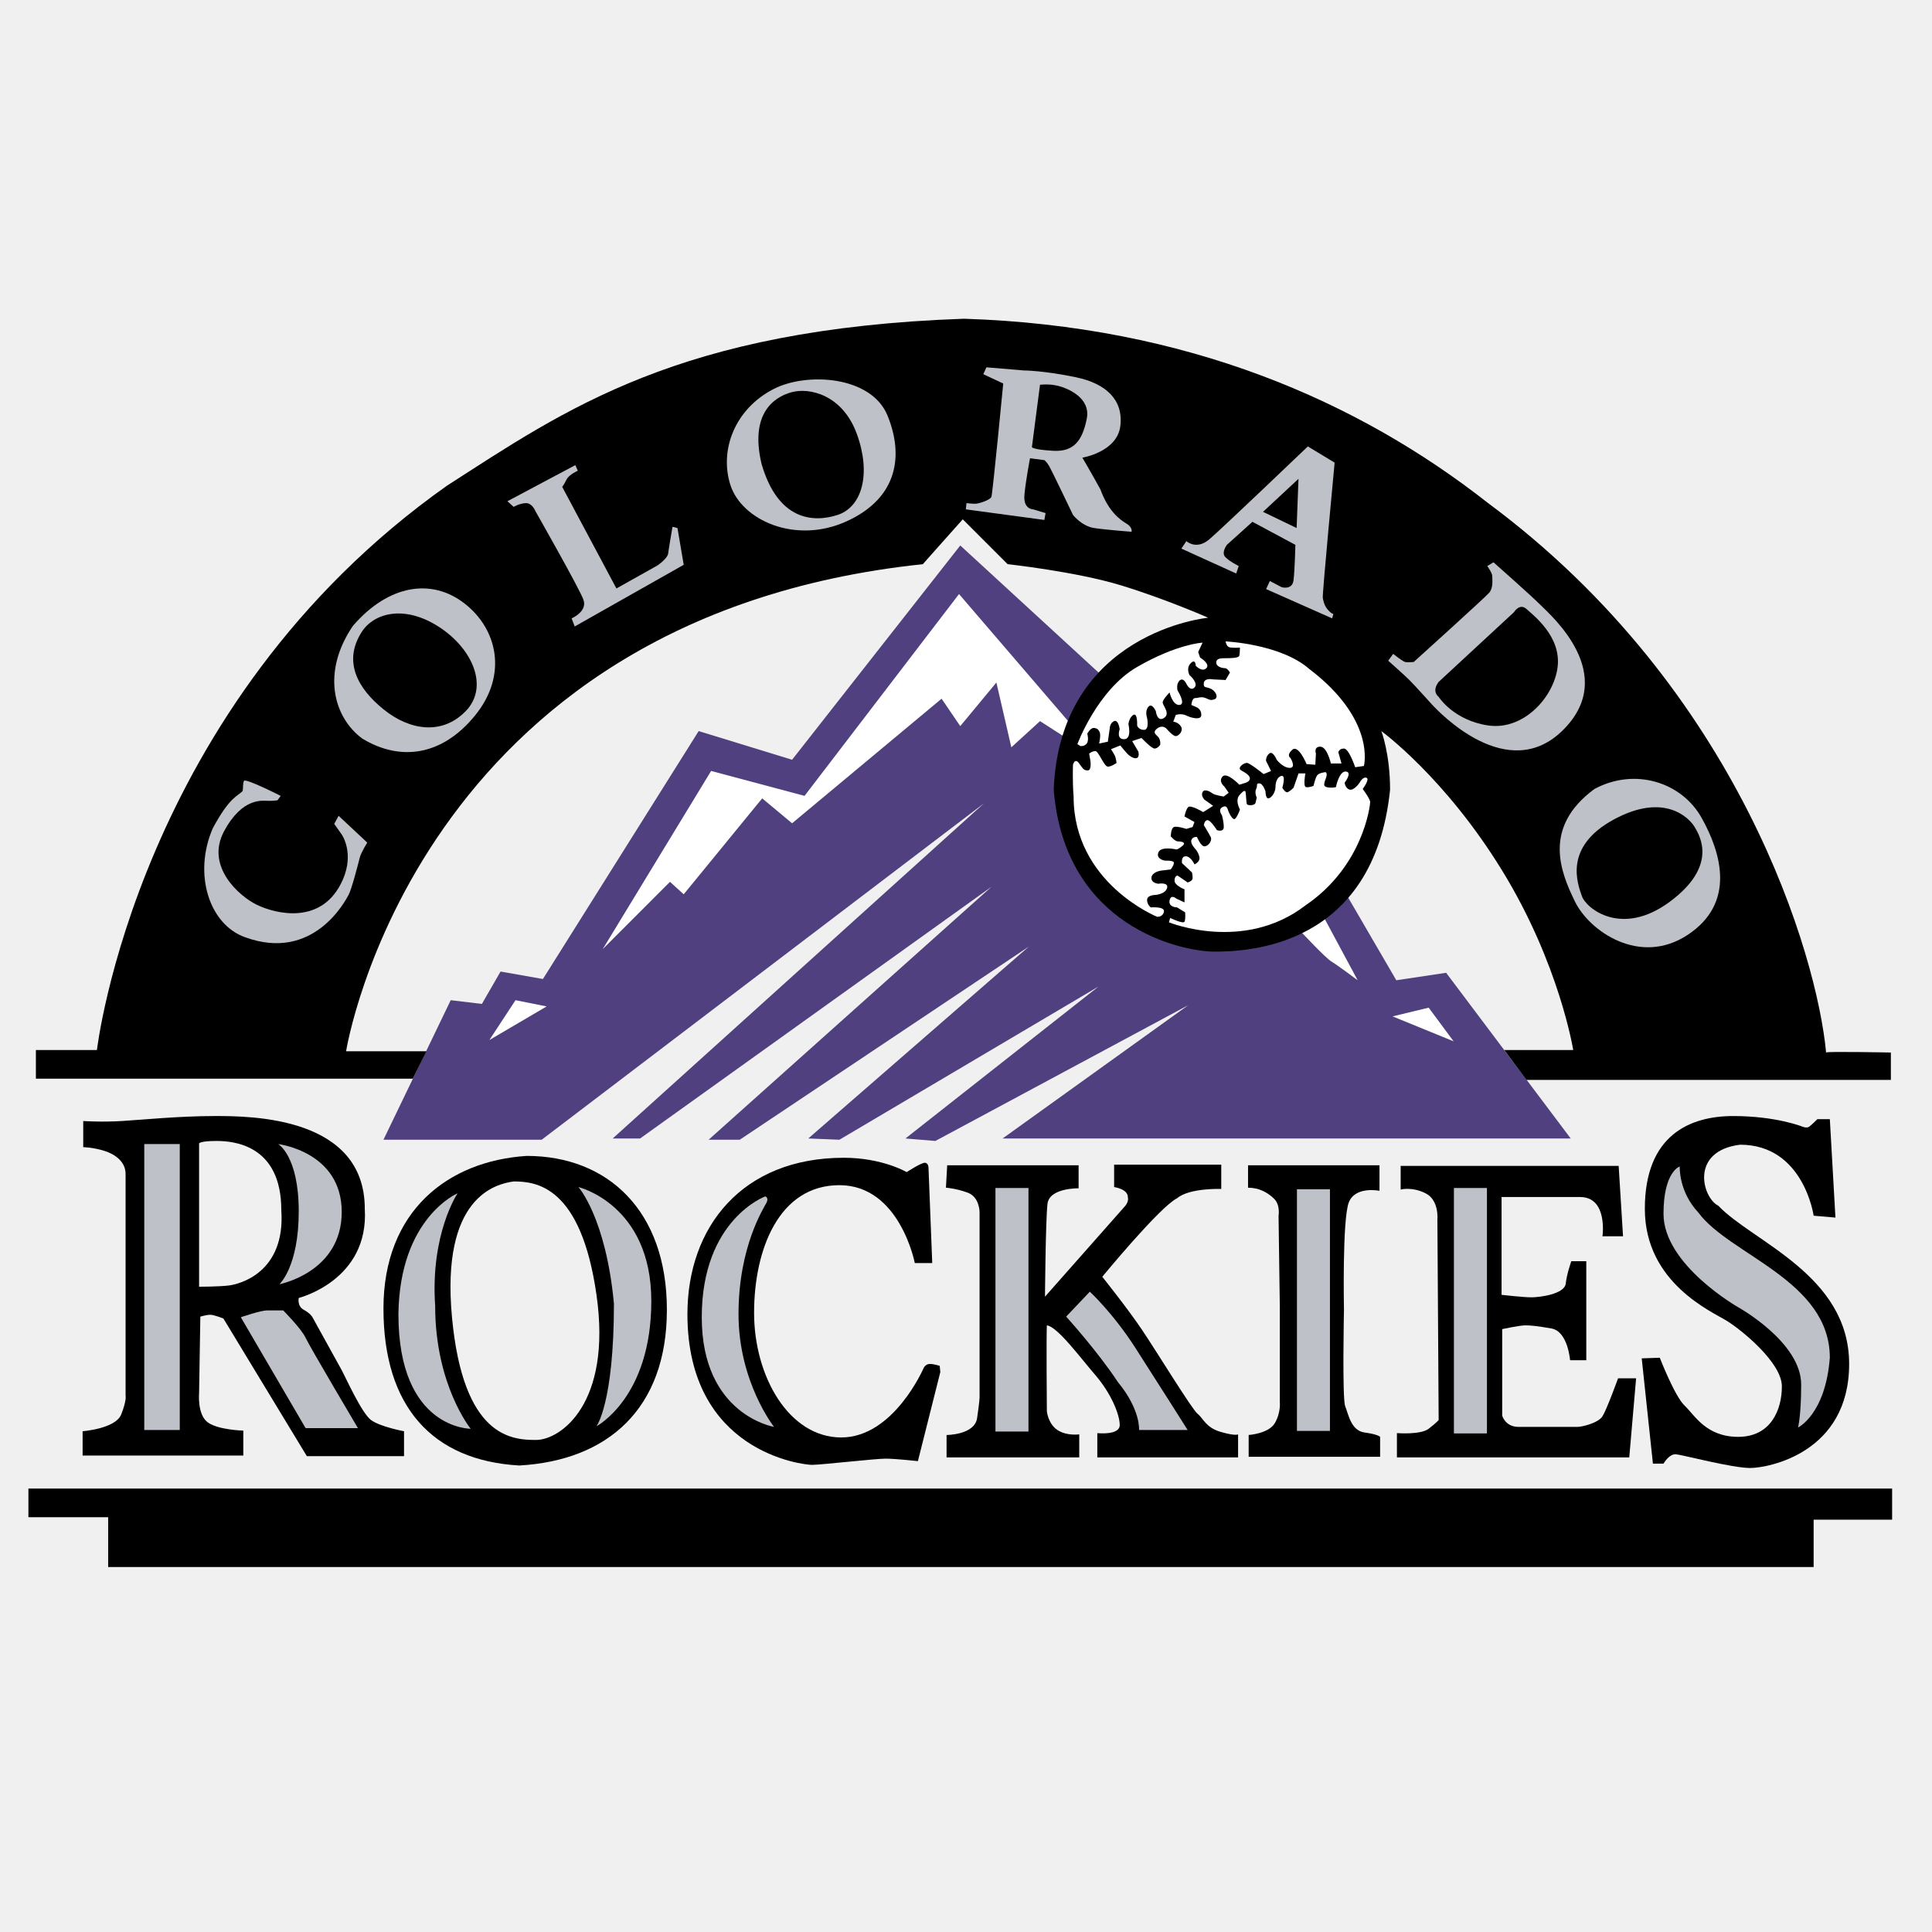
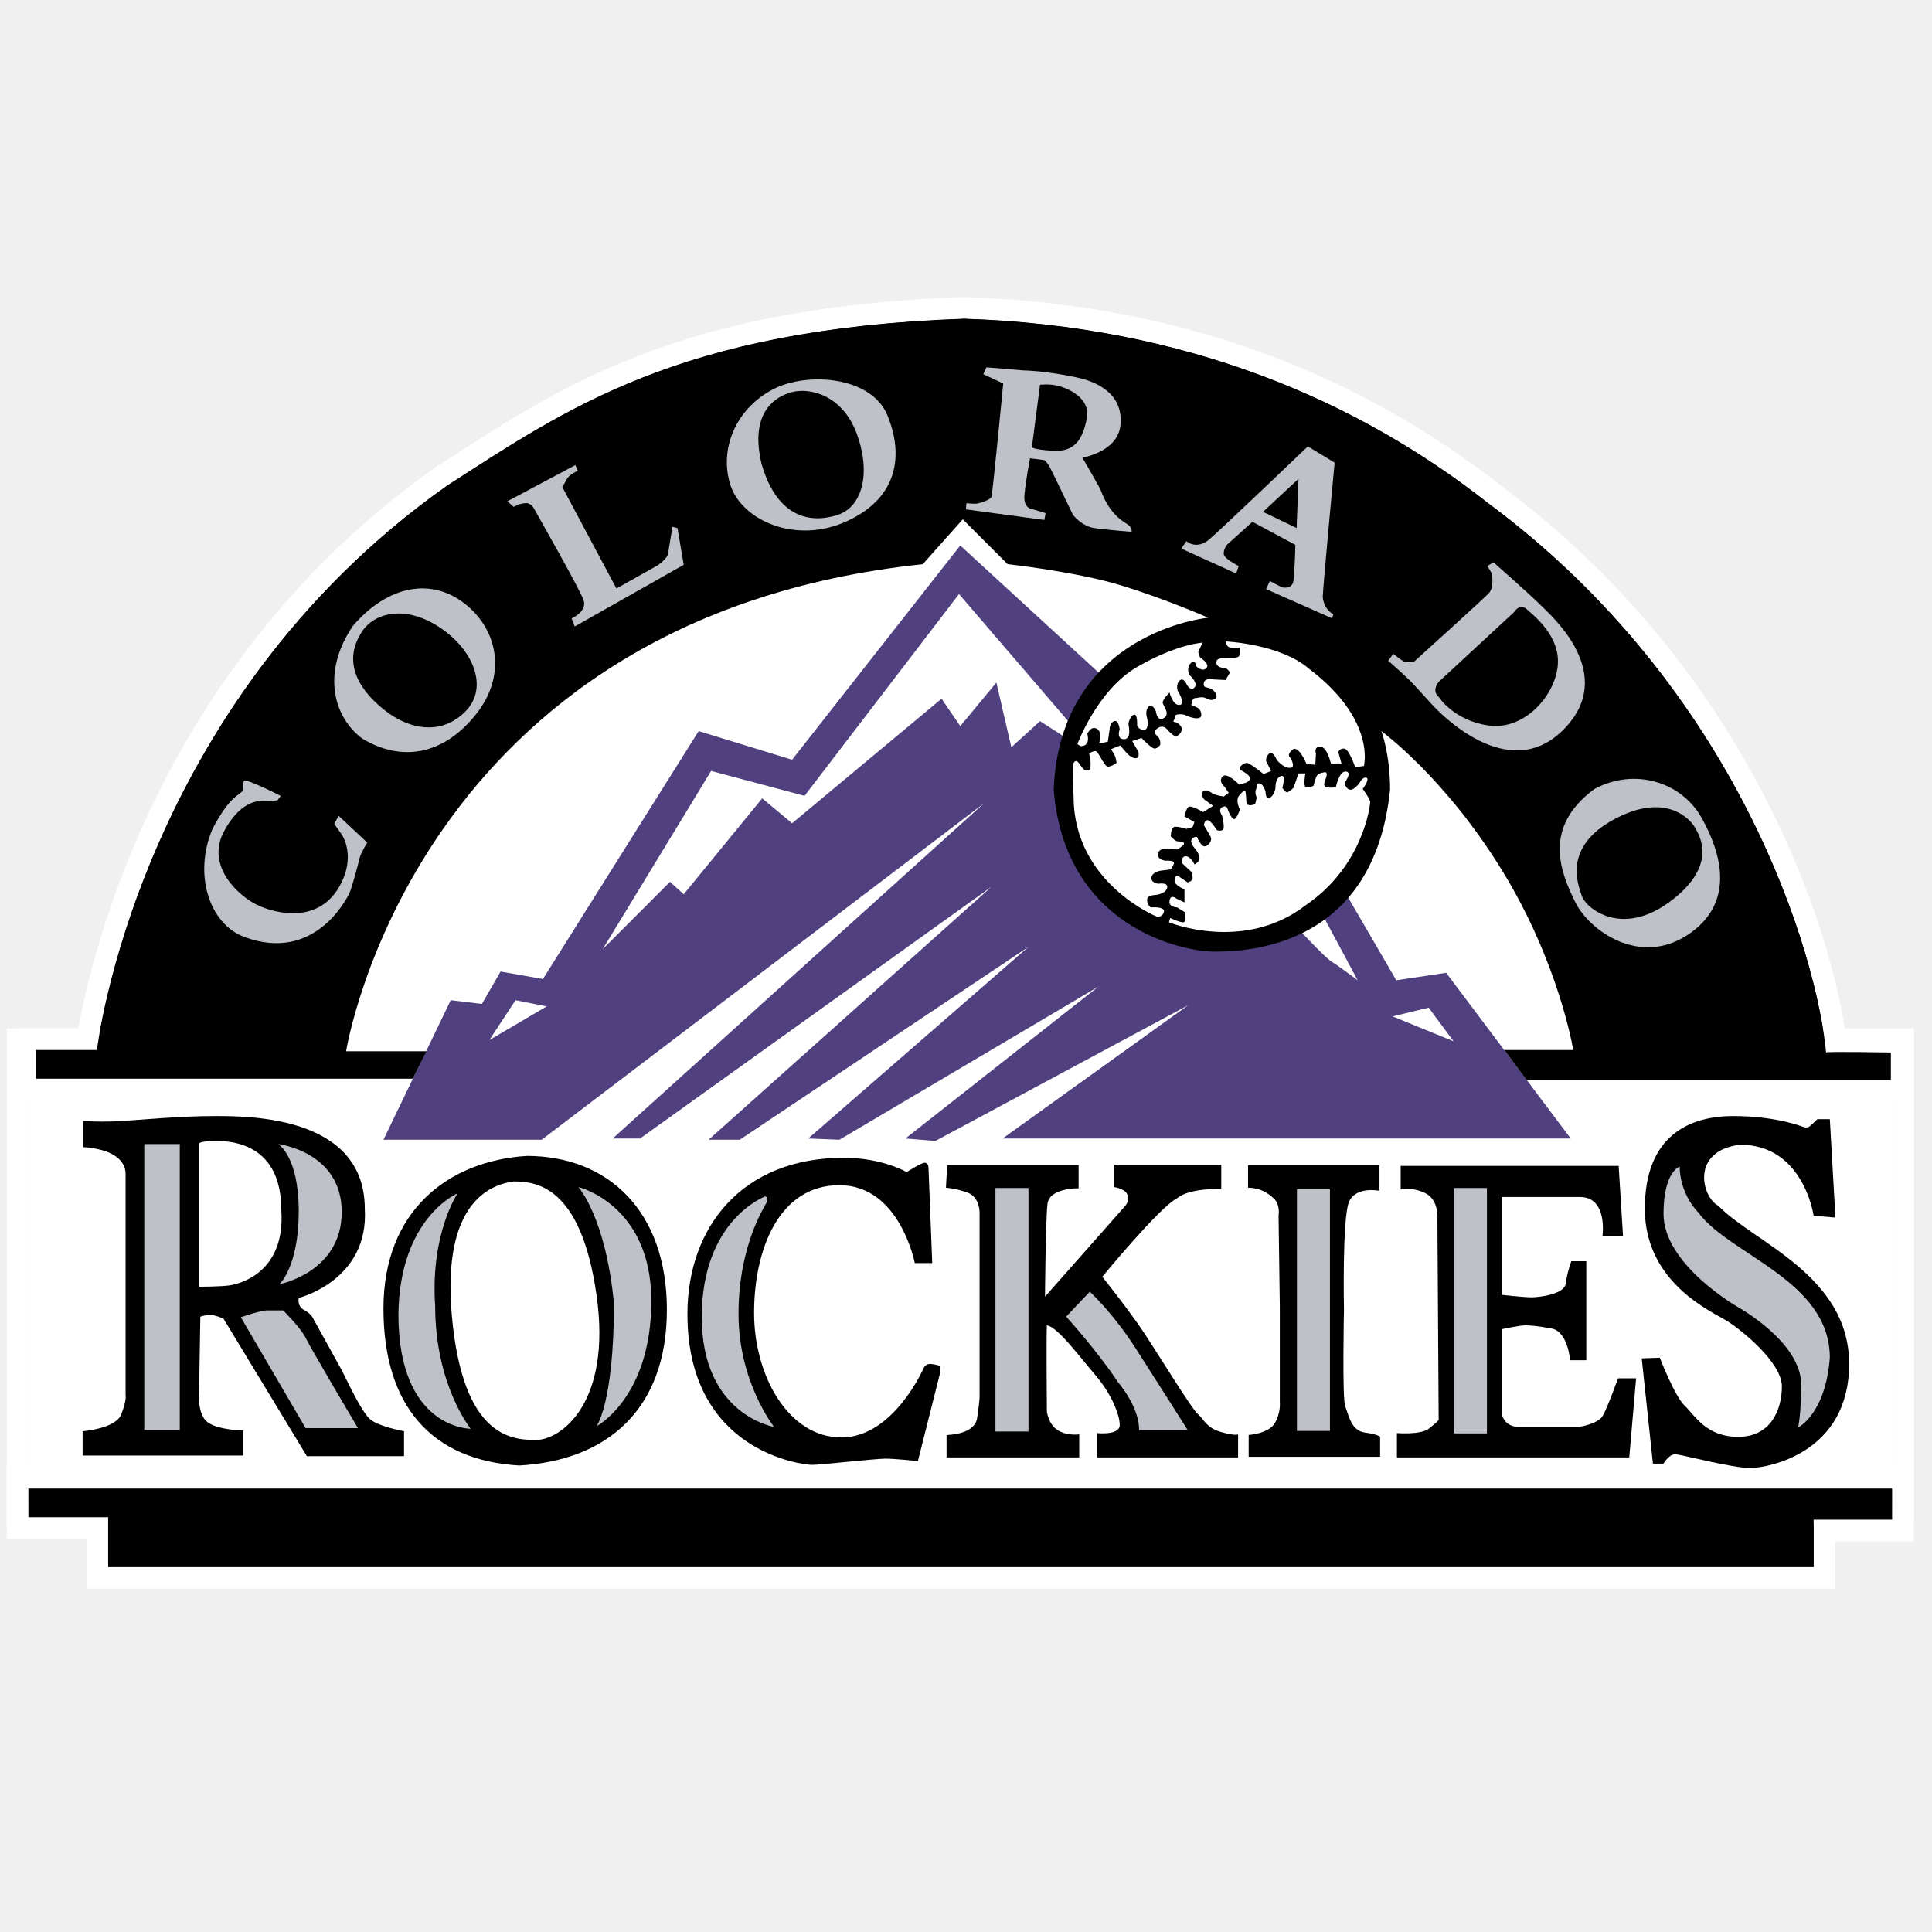
<svg xmlns="http://www.w3.org/2000/svg" width="100%" height="100%" viewBox="0 0 2500 2500" version="1.1" xml:space="preserve" style="fill-rule:evenodd;clip-rule:evenodd;stroke-linejoin:round;stroke-miterlimit:2;">
  <g>
+     <g>
+       <path d="M1975.33,1397.41L2446.78,1397.41L2446.78,1361.95C2446.78,1361.95 2362.96,1360.33 2362.96,1361.95C2351.53,1238.17 2251.89,892.735 1925.34,650.823C1758.25,519.595 1536.19,421.608 1247.42,412.439C878.261,425.33 731.56,530.113 578.413,628.45C177.011,912.19 125.431,1358.74 125.431,1358.74L46.445,1358.74L46.445,1395.79L534.212,1395.79L551.773,1360.33L447.846,1360.33C447.846,1360.33 536.507,799.34 1194.22,730.029C1192.6,731.637 1245.81,671.989 1245.81,671.989L1303.85,730.029C1303.85,730.029 1392.51,739.692 1450.55,757.434C1508.59,775.164 1563.4,799.34 1563.4,799.34L1787.45,946.041C1787.45,946.041 1869.68,1005.69 1943.83,1126.59C2018.01,1247.51 2035.73,1358.74 2035.73,1358.74L1946.54,1358.74L1975.33,1397.41Z" />
+       <path d="M1200.9,722.428L1213.94,749.901C1206.61,757.178 1199.12,758.895 1192.8,758.358C655.8,817 513.273,1215.16 482.75,1332.33L596.885,1332.33L551.591,1423.79L18.445,1423.79L18.445,1330.74C18.445,1330.74 101.466,1330.74 101.466,1330.74C119.105,1231.55 207.318,856.478 562.76,605.226L563.284,604.889C719.661,504.478 869.499,397.619 1246.44,384.456L1247.38,384.423L1248.31,384.453C1543.91,393.839 1771.21,494.265 1942.32,628.556C2256.84,861.718 2365.66,1188.76 2387.6,1333.29C2412.96,1333.33 2447.32,1333.95 2447.32,1333.95L2474.78,1334.49L2474.78,1425.41L1961.27,1425.41L1924.08,1375.46L1946.54,1330.74C1946.54,1330.74 2000.85,1330.74 2000.85,1330.74C1990.43,1290.57 1967.03,1217.96 1919.96,1141.23L1919.96,1141.23C1852.31,1030.92 1777.86,973.833 1771.44,969.028C1771.44,969.028 1550.05,824.064 1550.04,824.063C1539.74,819.61 1492.28,799.46 1442.37,784.212L1442.37,784.211C1386.37,767.094 1300.82,757.864 1300.82,757.864L1291.02,756.796C1291.02,756.796 1246.98,712.755 1246.98,712.755C1234.63,726.616 1220.33,742.688 1216.33,747.246C1216.05,747.571 1215.69,747.982 1215.69,747.982C1215.69,747.982 1220.61,720.802 1220.46,720.387C1218.73,715.687 1216.21,711.868 1212.89,708.936C1227.67,692.325 1245.81,671.989 1245.81,671.989L1303.85,730.029C1303.85,730.029 1392.51,739.692 1450.55,757.434C1508.59,775.164 1563.4,799.34 1563.4,799.34L1787.45,946.041C1787.45,946.041 1869.68,1005.69 1943.83,1126.59C2018.01,1247.51 2035.73,1358.74 2035.73,1358.74L1946.54,1358.74L1975.33,1397.41L2446.78,1397.41L2446.78,1361.95C2446.78,1361.95 2362.96,1360.33 2362.96,1361.95C2351.53,1238.17 2251.89,892.735 1925.34,650.823C1758.25,519.595 1536.19,421.608 1247.42,412.439C878.261,425.33 731.56,530.113 578.413,628.45C177.011,912.19 125.431,1358.74 125.431,1358.74L46.445,1358.74L46.445,1395.79L534.212,1395.79L551.773,1360.33L447.846,1360.33C447.846,1360.33 536.507,799.34 1194.22,730.029C1193.84,730.411 1196.54,727.338 1200.9,722.428Z" style="fill:white;" />
+       <path d="M419.031,1351.94L522.078,1076.77L834.991,738.795L1331.03,679.618L1788.92,759.295L2163.69,1140.35L2149.89,1487.56L683.148,1510.77L419.031,1351.94Z" style="fill:white;" />
+       <path d="M497.789,1061.79L384.641,1363.94L675.582,1538.9L2176.82,1515.14L2192.14,1129.36L1802.58,733.251L1331.79,651.329L821.444,712.213L497.789,1061.79ZM419.031,1351.94L522.078,1076.77L834.991,738.795L1331.03,679.618L1788.92,759.295L2163.69,1140.35L2149.89,1487.56L683.148,1510.77L419.031,1351.94Z" style="fill:white;" />
+       <path d="M36.756,1926.17L2448.39,1926.17L2448.39,1966.46L2346.84,1966.46L2346.84,2027.75L139.944,2027.75L139.944,1963.25L36.756,1963.25L36.756,1926.17Z" />
+       <path d="M36.756,1898.17L8.756,1898.17L8.756,1991.25L111.944,1991.25C111.944,1991.25 111.944,2055.75 111.944,2055.75L2374.84,2055.75L2374.84,1994.46C2374.84,1994.46 2476.39,1994.46 2476.39,1994.46L2476.39,1898.17L36.756,1898.17ZM36.756,1926.17L2448.39,1926.17L2448.39,1966.46L2346.84,1966.46L2346.84,2027.75L139.944,2027.75L139.944,1963.25L36.756,1963.25L36.756,1926.17Z" style="fill:white;" />
+       <g transform="matrix(117.523,0,0,22.1525,-4566.06,-36857.2)">
+         <rect x="39.165" y="1725.12" width="20.523" height="26.442" style="fill:white;" />
+         <path d="M59.927,1752.83L59.927,1723.86L38.927,1723.86L38.927,1752.83L59.927,1752.83ZM59.688,1725.12L39.165,1725.12L39.165,1751.56L59.688,1751.56L59.688,1725.12Z" style="fill:white;" />
+       </g>
+     </g>
    <path d="M583.25,1294.24L496.197,1474.81L700.925,1474.81L1273.22,1039.54L792.816,1473.18L828.288,1473.18L1282.89,1147.55L916.949,1474.81L957.246,1474.81L1331.26,1224.92L1045.91,1473.18L1086.22,1474.81L1421.54,1276.51L1171.65,1473.18L1210.34,1476.4L1537.58,1300.7L1297.38,1473.18L2032.48,1473.18L1871.29,1258.78L1806.81,1268.46L1743.93,1160.44L1421.54,870.271L1242.58,705.841L1024.95,983.108L904.057,946.028L702.546,1266.84L647.736,1257.16L623.56,1299.08L583.25,1294.24Z" style="fill:rgb(81,64,127);" />
    <path d="M779.924,1228.15L920.166,997.621L1041.07,1029.86L1240.97,768.705L1385.08,936.521L1378.65,954.25L1345.77,933.136L1308.67,967L1289.32,883.163L1242.58,939.595L1218.41,904.109L1024.95,1065.32L986.26,1033.08L884.707,1157.21L866.977,1141.09L779.924,1228.15ZM1756.82,1268.46L1714.21,1189.16L1684.42,1206.62C1684.42,1206.62 1714.93,1239.43 1722.98,1244.27C1731.04,1249.11 1756.82,1268.46 1756.82,1268.46Z" style="fill:white;" />
-     <path d="M1975.33,1397.41L2446.78,1397.41L2446.78,1361.95C2446.78,1361.95 2362.96,1360.33 2362.96,1361.95C2351.53,1238.17 2251.89,892.735 1925.34,650.823C1758.25,519.595 1536.19,421.608 1247.42,412.439C878.261,425.33 731.56,530.113 578.413,628.45C177.011,912.19 125.431,1358.74 125.431,1358.74L46.445,1358.74L46.445,1395.79L534.212,1395.79L551.773,1360.33L447.846,1360.33C447.846,1360.33 536.507,799.34 1194.22,730.029C1192.6,731.637 1245.81,671.989 1245.81,671.989L1303.85,730.029C1303.85,730.029 1392.51,739.692 1450.55,757.434C1508.59,775.164 1563.4,799.34 1563.4,799.34C1563.4,799.34 1371.67,817.199 1363.49,1021.81C1377.78,1199.81 1529.54,1231.38 1571.46,1231.38C1613.35,1231.38 1777.78,1226.54 1798.75,1021.81C1798.75,975.067 1787.45,946.041 1787.45,946.041C1787.45,946.041 1869.68,1005.69 1943.83,1126.59C2018.01,1247.51 2035.73,1358.74 2035.73,1358.74L1946.54,1358.74L1975.33,1397.41ZM1614.97,1536.87L1614.97,1507.84L1785.04,1507.84L1785.04,1540.9C1785.04,1540.9 1754.42,1534.44 1745.55,1555.39C1736.68,1576.36 1739.09,1694.84 1739.09,1694.84C1739.09,1694.84 1736.68,1810.1 1740.71,1819.78C1744.75,1829.45 1747.96,1851.21 1765.69,1853.64C1783.42,1856.05 1785.86,1859.27 1785.86,1859.27L1785.86,1885.05L1615.77,1885.05L1615.77,1856.86C1615.77,1856.86 1641.56,1855.23 1649.61,1841.53C1657.67,1827.82 1656.07,1814.12 1656.07,1814.12L1656.07,1690.8L1654.45,1573.12C1654.45,1573.12 1656.89,1559.41 1648.82,1551.35C1640.75,1543.3 1629.48,1536.87 1614.97,1536.87ZM681.587,1495.75C786.383,1495.75 862.943,1566.68 862.943,1694.84C862.943,1822.99 786.383,1889.89 671.912,1896.35C559.075,1889.89 496.197,1819.78 496.197,1693.24C496.197,1566.68 580.034,1502.18 681.587,1495.75ZM584.859,1704.51C599.372,1860.07 662.236,1863.29 693.675,1863.29C725.114,1863.29 792.012,1816.55 771.857,1675.5C751.702,1534.43 693.675,1528.79 664.649,1528.79C641.29,1532.03 570.358,1548.95 584.859,1704.51Z" />
+     <g>
+       <path d="M36.756,1926.17L2448.39,1926.17L2448.39,1966.46L2346.84,1966.46L2346.84,2027.75L139.944,2027.75L139.944,1963.25L36.756,1963.25L36.756,1926.17ZM889.531,1700.48C889.531,1587.63 960.463,1498.15 1091.86,1498.15C1141.83,1498.15 1173.26,1516.7 1173.26,1516.7C1173.26,1516.7 1191.79,1504.61 1196.63,1504.61C1201.47,1504.61 1201.47,1511.04 1201.47,1511.04L1206.31,1634.38L1183.74,1634.38C1183.74,1634.38 1164.4,1533.61 1086.2,1533.61C1008.01,1533.61 975.78,1616.64 975.78,1698.85C975.78,1781.07 1020.9,1860.06 1088.62,1860.06C1156.33,1860.06 1195.01,1770.59 1195.01,1770.59C1195.01,1770.59 1197.43,1764.94 1203.08,1764.94C1208.72,1764.94 1215.97,1767.38 1215.97,1767.38L1216.77,1775.43L1187.76,1890.69C1187.76,1890.69 1158.75,1887.48 1145.85,1887.48C1132.95,1887.48 1062.03,1895.53 1050.75,1895.53C1039.46,1895.53 889.531,1879.42 889.531,1700.48Z" />
+       <path d="M1975.33,1397.41L2446.78,1397.41L2446.78,1361.95C2446.78,1361.95 2362.96,1360.33 2362.96,1361.95C2351.53,1238.17 2251.89,892.735 1925.34,650.823C1758.25,519.595 1536.19,421.608 1247.42,412.439C878.261,425.33 731.56,530.113 578.413,628.45C177.011,912.19 125.431,1358.74 125.431,1358.74L46.445,1358.74L46.445,1395.79L534.212,1395.79L551.773,1360.33L447.846,1360.33C447.846,1360.33 536.507,799.34 1194.22,730.029C1192.6,731.637 1245.81,671.989 1245.81,671.989L1303.85,730.029C1303.85,730.029 1392.51,739.692 1450.55,757.434C1508.59,775.164 1563.4,799.34 1563.4,799.34C1563.4,799.34 1371.67,817.199 1363.49,1021.81C1377.78,1199.81 1529.54,1231.38 1571.46,1231.38C1613.35,1231.38 1777.78,1226.54 1798.75,1021.81C1798.75,975.067 1787.45,946.041 1787.45,946.041C1787.45,946.041 1869.68,1005.69 1943.83,1126.59C2018.01,1247.51 2035.73,1358.74 2035.73,1358.74L1946.54,1358.74L1975.33,1397.41ZM1614.97,1536.87L1614.97,1507.84L1785.04,1507.84L1785.04,1540.9C1785.04,1540.9 1754.42,1534.44 1745.55,1555.39C1736.68,1576.36 1739.09,1694.84 1739.09,1694.84C1739.09,1694.84 1736.68,1810.1 1740.71,1819.78C1744.75,1829.45 1747.96,1851.21 1765.69,1853.64C1783.42,1856.05 1785.86,1859.27 1785.86,1859.27L1785.86,1885.05L1615.77,1885.05L1615.77,1856.86C1615.77,1856.86 1641.56,1855.23 1649.61,1841.53C1657.67,1827.82 1656.07,1814.12 1656.07,1814.12L1656.07,1690.8L1654.45,1573.12C1654.45,1573.12 1656.89,1559.41 1648.82,1551.35C1640.75,1543.3 1629.48,1536.87 1614.97,1536.87ZM681.587,1495.75C786.383,1495.75 862.943,1566.68 862.943,1694.84C862.943,1822.99 786.383,1889.89 671.912,1896.35C559.075,1889.89 496.197,1819.78 496.197,1693.24C496.197,1566.68 580.034,1502.18 681.587,1495.75ZM584.859,1704.51C599.372,1860.07 662.236,1863.29 693.675,1863.29C725.114,1863.29 792.012,1816.55 771.857,1675.5C751.702,1534.43 693.675,1528.79 664.649,1528.79C641.29,1532.03 570.358,1548.95 584.859,1704.51Z" />
+     </g>
    <path d="M314.841,1851.2L314.841,1883.44L106.897,1883.44L106.897,1852.01C106.897,1852.01 149.606,1848.79 156.869,1830.24C164.119,1811.69 162.511,1806.05 162.511,1806.05L162.511,1519.12C162.511,1502.17 147.194,1492.52 132.681,1488.48C118.18,1484.44 107.701,1484.44 107.701,1484.44L107.701,1450.6C107.701,1450.6 131.072,1452.23 157.673,1450.6C184.274,1448.98 231.835,1444.14 278.578,1444.14C325.334,1444.14 472.035,1444.95 472.035,1564.24C477.676,1656.93 386.59,1679.53 386.59,1679.53C386.59,1679.53 384.177,1690 393.049,1694.84C401.907,1699.67 404.332,1704.51 404.332,1704.51C404.332,1704.51 437.379,1764.15 442.204,1773.03C447.042,1781.9 468.001,1828.63 480.089,1837.5C492.19,1846.38 522.811,1852.02 522.811,1852.02L522.811,1884.26L397.069,1884.26L289.057,1706.13C289.057,1706.13 276.969,1701.3 272.132,1701.3C267.294,1701.3 259.24,1703.71 259.24,1703.71L257.618,1802.86C257.618,1802.86 255.193,1829.46 268.098,1839.94C281.003,1850.4 314.841,1851.2 314.841,1851.2ZM296.307,1663.4C309.199,1661.78 369.651,1647.29 364.009,1565.87C364.009,1481.24 301.949,1476.4 280.186,1476.4C258.423,1476.4 257.618,1479.62 257.618,1479.62L257.618,1665.02C257.618,1665.02 283.415,1665.02 296.307,1663.4Z" />
    <path d="M707.384,1302.29L667.087,1294.24L633.223,1345.82L707.384,1302.29ZM1801.97,1315.19L1848.7,1303.91L1880.94,1347.44L1801.97,1315.19ZM1585.93,829.974C1585.93,829.974 1656.89,833.204 1693.94,865.434C1781.01,931.527 1764.87,991.175 1764.87,991.175L1753.6,992.784C1753.6,992.784 1745.55,968.608 1739.09,968.608C1732.66,968.608 1731.84,973.446 1731.84,973.446L1735.87,987.959L1722.16,987.959C1722.16,987.959 1717.33,966.196 1708.45,966.196C1699.58,966.196 1702.8,975.067 1702.8,975.067L1702.01,989.567L1690.71,988.763C1690.71,988.763 1680.22,962.966 1672.17,970.229C1664.11,977.492 1669.75,980.709 1669.75,980.709C1669.75,980.709 1677.81,993.614 1668.95,993.614C1660.09,993.614 1652.02,983.134 1652.02,983.134C1652.02,983.134 1647.19,971.046 1642.35,975.08C1637.51,979.113 1638.32,984.742 1638.32,984.742L1644.75,997.647L1635.07,1001.68C1635.07,1001.68 1617.37,987.168 1613.31,987.168C1609.28,987.168 1600.42,993.614 1606.06,996.843C1611.7,1000.07 1617.36,1003.29 1617.36,1007.32C1617.36,1011.36 1611.7,1012.97 1611.7,1012.97L1603.62,1015.38C1603.62,1015.38 1587.51,998.451 1581.86,1004.9C1576.23,1011.34 1584.3,1017.79 1584.3,1017.79L1589.95,1025.86L1583.49,1030.69C1583.49,1030.69 1572.22,1029.07 1568.98,1026.66C1565.76,1024.24 1558.51,1020.2 1556.09,1025.04C1553.67,1029.89 1558.53,1034.71 1558.53,1034.71L1569.8,1042.77L1556.9,1050.84C1556.9,1050.84 1540.8,1041.16 1537.55,1044.39C1534.34,1047.62 1532.72,1056.49 1532.72,1056.49L1545.63,1063.74L1543.19,1070.19L1535.14,1072.61C1535.14,1072.61 1523.05,1068.58 1519.03,1070.19C1515.01,1071.8 1515,1082.28 1515,1082.28C1515,1082.28 1520.63,1088.72 1523.84,1088.72C1527.09,1088.72 1535.96,1089.53 1530.3,1094.36C1524.65,1099.2 1522.25,1099.2 1522.25,1099.2C1522.25,1099.2 1502.08,1094.36 1498.86,1103.23C1495.65,1112.11 1507.74,1113.71 1507.74,1113.71C1507.74,1113.71 1519.82,1112.91 1519.03,1116.94C1518.23,1120.98 1515,1125 1515,1125L1502.08,1126.62C1502.08,1126.62 1490.81,1128.23 1489.99,1135.49C1489.19,1142.74 1498.86,1143.56 1498.86,1143.56C1498.86,1143.56 1512.57,1141.13 1510.16,1149.2C1507.72,1157.27 1494.83,1158.07 1494.83,1158.07C1494.83,1158.07 1484.34,1158.07 1484.34,1164.52C1484.34,1170.96 1489.17,1174.18 1489.17,1174.18C1489.17,1174.18 1507.72,1172.57 1506.1,1179.83C1504.51,1187.1 1497.23,1186.28 1497.23,1186.28C1497.23,1186.28 1389.24,1142.75 1389.24,1030.72C1387.62,1011.37 1388.44,989.606 1388.44,989.606C1388.44,989.606 1390.85,979.931 1396.49,987.998C1402.15,996.052 1402.95,996.869 1407.79,996.869C1412.6,996.869 1411.01,984.768 1411.01,984.768L1409.38,975.106C1409.38,975.106 1413.42,971.876 1417.44,971.876C1421.49,971.876 1428.74,992.031 1433.57,992.031C1438.41,992.031 1444.85,987.194 1444.85,987.194C1444.85,987.194 1444.04,980.735 1442.43,977.518C1440.81,974.289 1437.6,969.451 1437.6,969.451L1449.68,964.613C1449.68,964.613 1456.14,972.68 1459.36,975.897C1462.57,979.126 1468.23,982.356 1471.45,980.735C1474.66,979.126 1473.07,972.68 1473.07,972.68L1465.01,958.971L1477.1,954.938C1477.1,954.938 1489.99,968.634 1494.03,968.634C1498.06,968.634 1501.28,963.796 1501.28,963.796C1501.28,963.796 1502.08,958.958 1499.68,954.925C1497.24,950.891 1490.01,948.466 1497.24,942.837C1504.52,937.195 1509.36,942.837 1509.36,942.837C1509.36,942.837 1517.41,952.513 1521.44,952.513C1525.48,952.513 1531.94,945.249 1527.9,939.621C1523.86,933.966 1518.23,933.966 1518.23,933.966L1521.44,925.094C1521.44,925.094 1528.69,922.682 1535.15,925.899C1541.61,929.128 1554.5,932.357 1554.5,925.094C1554.5,917.844 1548.85,915.419 1548.85,915.419L1541.6,912.19C1541.6,912.19 1542.39,903.318 1546.41,903.318C1550.46,903.318 1554.49,900.893 1560.12,903.318C1565.78,905.744 1566.58,906.548 1571.42,904.926C1576.25,903.318 1574.63,896.055 1568.2,892.034C1561.74,888.001 1556.9,891.23 1557.71,883.967C1558.51,876.704 1569.8,879.13 1569.8,879.13L1585.9,879.934L1591.56,870.258C1591.56,870.258 1588.34,864.603 1585.13,864.603C1581.88,864.603 1573.83,862.995 1573.83,857.353C1573.83,851.711 1580.29,851.711 1585.92,851.711C1591.57,851.711 1602.87,851.711 1603.65,848.482C1604.45,845.253 1604.45,838.002 1604.45,838.002C1604.45,838.002 1593.18,838.807 1589.96,837.198C1586.75,835.616 1585.93,829.974 1585.93,829.974Z" style="fill:white;" />
    <path d="M186.687,1480.43L232.626,1480.43L232.626,1850.4L186.687,1850.4L186.687,1480.43ZM359.976,1480.43C359.976,1480.43 442.191,1490.11 442.191,1568.28C442.191,1646.47 361.584,1661.78 361.584,1661.78C361.584,1661.78 386.577,1639.24 386.577,1567.49C386.577,1495.74 359.976,1480.43 359.976,1480.43ZM311.625,1704.51C311.625,1704.51 337.421,1695.64 345.476,1695.64L366.422,1695.64C366.422,1695.64 389.806,1719.03 395.435,1731.1C401.09,1743.19 463.15,1847.98 463.15,1847.98L395.448,1847.98L311.625,1704.51ZM592.122,1544.12C592.122,1544.12 556.662,1596.5 563.108,1690C563.108,1792.37 609.047,1848.8 609.047,1848.8C609.047,1848.8 515.548,1849.59 515.548,1700.48C517.156,1575.55 592.122,1544.12 592.122,1544.12ZM748.485,1536.06C748.485,1536.06 842.788,1558.63 842.788,1683.57C842.788,1808.5 771.857,1845.56 771.857,1845.56C771.857,1845.56 794.424,1815.74 794.424,1686.78C783.957,1575.55 748.485,1536.06 748.485,1536.06Z" style="fill:rgb(190,193,200);" />
-     <path d="M36.756,1926.17L2448.39,1926.17L2448.39,1966.46L2346.84,1966.46L2346.84,2027.75L139.944,2027.75L139.944,1963.25L36.756,1963.25L36.756,1926.17ZM889.531,1700.48C889.531,1587.63 960.463,1498.15 1091.86,1498.15C1141.83,1498.15 1173.26,1516.7 1173.26,1516.7C1173.26,1516.7 1191.79,1504.61 1196.63,1504.61C1201.47,1504.61 1201.47,1511.04 1201.47,1511.04L1206.31,1634.38L1183.74,1634.38C1183.74,1634.38 1164.4,1533.61 1086.2,1533.61C1008.01,1533.61 975.78,1616.64 975.78,1698.85C975.78,1781.07 1020.9,1860.06 1088.62,1860.06C1156.33,1860.06 1195.01,1770.59 1195.01,1770.59C1195.01,1770.59 1197.43,1764.94 1203.08,1764.94C1208.72,1764.94 1215.97,1767.38 1215.97,1767.38L1216.77,1775.43L1187.76,1890.69C1187.76,1890.69 1158.75,1887.48 1145.85,1887.48C1132.95,1887.48 1062.03,1895.53 1050.75,1895.53C1039.46,1895.53 889.531,1879.42 889.531,1700.48Z" />
    <path d="M955.638,1700.48C955.638,1788.32 1001.58,1846.36 1001.58,1846.36C1001.58,1846.36 908.078,1831.06 908.078,1704.5C908.078,1577.94 990.293,1548.12 990.293,1548.12C990.293,1548.12 995.131,1549.74 991.915,1556.18C988.685,1562.65 955.638,1612.63 955.638,1700.48ZM1678.24,1538.86L1720.94,1538.86L1720.94,1851.62L1678.24,1851.62L1678.24,1538.86Z" style="fill:rgb(190,193,200);" />
    <path d="M1224.04,1536.87L1225.66,1507.84L1395.71,1507.84L1395.71,1537.66C1395.71,1537.66 1357.84,1536.87 1355.42,1557.82C1353.01,1578.77 1352.2,1677.92 1352.2,1677.92L1456.19,1560.24C1456.19,1560.24 1461.03,1554.61 1459.41,1548.97C1459.41,1538.47 1441.68,1536.07 1441.68,1536.07L1441.68,1507.05L1580.31,1507.05L1580.31,1538.49C1580.31,1538.49 1539.2,1536.89 1523.09,1550.57C1500.52,1561.87 1426.35,1652.15 1426.35,1652.15C1426.35,1652.15 1458.59,1692.45 1477.14,1719.87C1495.69,1747.25 1542.42,1823.83 1549.69,1829.48C1556.94,1835.13 1560.16,1847.21 1579.51,1852.86C1598.86,1858.49 1602.08,1856.08 1602.08,1856.08L1602.08,1885.89L1419.92,1885.89L1419.92,1854.46C1419.92,1854.46 1448.92,1857.67 1448.92,1843.99C1448.92,1830.28 1437.65,1802.88 1417.48,1779.49C1397.34,1756.11 1368.31,1716.61 1354.63,1715.02C1353.82,1729.51 1354.63,1826.25 1354.63,1826.25C1354.63,1826.25 1356.22,1842.36 1368.31,1850.41C1380.42,1858.46 1396.53,1856.06 1396.53,1856.06L1396.53,1885.88L1224.85,1885.88L1224.85,1856.88C1224.85,1856.88 1261.1,1856.88 1264.35,1835.12C1267.56,1813.36 1267.56,1808.52 1267.56,1808.52L1267.56,1568.3C1267.56,1568.3 1267.56,1548.98 1252.24,1543.32C1236.94,1537.66 1224.04,1536.87 1224.04,1536.87ZM1812.45,1539.28L1812.45,1508.66L2094.54,1508.66L2100.19,1599.72L2073.59,1599.72C2073.59,1599.72 2080.87,1548.95 2044.59,1548.95L1943.01,1548.95L1943.01,1675.51C1943.01,1675.51 1971.24,1678.73 1981.72,1678.73C1992.18,1678.73 2024.42,1674.69 2026.05,1661C2027.64,1647.29 2033.3,1631.97 2033.3,1631.97L2052.65,1631.97L2052.65,1760.13L2031.67,1760.13C2031.67,1760.13 2028.91,1722.76 2007.51,1719.04C1988.97,1715.8 1980.91,1715.01 1973.67,1715.01C1966.4,1715.01 1943.83,1719.84 1943.83,1719.84L1943.83,1831.86C1943.83,1831.86 1947.86,1846.38 1964.8,1846.38L2041.35,1846.38C2047.01,1846.38 2067.95,1841.54 2073.59,1832.67C2079.24,1823.8 2093.76,1783.5 2093.76,1783.5L2117.12,1783.5L2108.25,1885.87L1807.61,1885.87L1807.61,1854.43C1807.61,1854.43 1838.23,1856.87 1848.7,1848.8C1859.19,1840.72 1861.62,1837.5 1861.62,1837.5L1859.99,1577.95C1859.99,1577.95 1862.41,1552.97 1844.69,1544.12C1826.93,1535.24 1812.45,1539.28 1812.45,1539.28Z" />
    <rect x="1881.36" y="1537.27" width="42.735" height="317.565" style="fill:rgb(190,193,200);" />
    <path d="M2242.86,1444.16C2298.49,1444.16 2332.33,1457.87 2332.33,1457.87C2332.33,1457.87 2337.98,1460.31 2341.2,1457.87C2344.41,1455.45 2351.69,1448.19 2351.69,1448.19L2367.8,1448.19L2375.05,1575.55L2346.85,1573.12C2346.85,1573.12 2333.96,1481.24 2251.73,1481.24C2186.46,1489.29 2202.56,1549.76 2223.51,1560.22C2267.84,1606.98 2392.78,1649.69 2392.78,1764.95C2392.78,1880.24 2288.01,1899.57 2264.62,1899.57C2241.24,1899.57 2177.59,1882.64 2168.71,1881.84C2159.84,1881.03 2152.58,1893.95 2152.58,1893.95L2138.87,1893.95L2124.38,1757.71L2147.77,1756.91C2147.77,1756.91 2167.09,1806.9 2179.98,1818.97C2192.88,1831.08 2207.39,1859.27 2249.32,1859.27C2291.21,1859.27 2305.74,1824.61 2305.74,1793.99C2305.74,1763.37 2254.16,1721.44 2234.81,1709.36C2215.46,1697.29 2128.42,1660.19 2128.42,1564.26C2128.4,1468.35 2187.26,1444.16 2242.86,1444.16Z" />
    <path d="M2173.55,1509.46C2173.55,1509.46 2171.93,1541.7 2197.71,1569.1C2238.01,1623.92 2367.79,1656.94 2367.79,1756.9C2362.13,1830.25 2326.67,1847.18 2326.67,1847.18C2326.67,1847.18 2330.71,1831.85 2330.71,1791.55C2330.71,1736.76 2249.32,1691.62 2249.32,1691.62C2249.32,1691.62 2152.58,1636.8 2152.58,1570.72C2152.58,1515.89 2173.55,1509.46 2173.55,1509.46Z" style="fill:rgb(190,193,200);" />
    <path d="M1512.6,1193.49L1514.22,1187.85C1514.22,1187.85 1531.15,1195.92 1532.74,1192.69C1534.36,1189.46 1533.55,1180.6 1533.55,1180.6L1523.08,1174.14C1523.08,1174.14 1511.78,1174.14 1513.4,1165.28C1515.02,1156.41 1522.27,1162.86 1522.27,1162.86L1532.74,1167.69L1532.74,1150.77C1532.74,1150.77 1519.85,1145.93 1519.85,1139.49C1519.85,1133.04 1523.88,1133.04 1523.88,1133.04L1536.8,1141.9C1536.8,1141.9 1543.23,1140.29 1543.23,1136.26C1543.23,1132.22 1542.43,1128.99 1542.43,1128.99L1529.54,1116.9C1529.54,1116.9 1527.94,1108.03 1534.38,1108.03C1540.83,1108.03 1545.67,1118.51 1545.67,1118.51C1545.67,1118.51 1552.92,1115.28 1552.11,1109.64C1551.3,1104 1547.27,1099.16 1547.27,1099.16C1547.27,1099.16 1540.02,1091.9 1541.64,1087.07C1543.23,1082.24 1548.89,1083.04 1548.89,1083.04C1548.89,1083.04 1553.73,1095.14 1558.56,1095.14C1563.4,1095.14 1569.03,1087.88 1566.62,1083.04C1564.18,1078.21 1557.75,1067.72 1557.75,1067.72C1557.75,1067.72 1558.55,1061.28 1562.58,1061.28C1566.62,1061.28 1574.67,1074.17 1574.67,1074.17C1574.67,1074.17 1583.54,1077.4 1583.54,1070.13C1583.54,1062.87 1581.13,1054.82 1581.13,1054.82C1581.13,1054.82 1575.48,1047.57 1581.92,1044.34C1588.38,1041.11 1588.38,1047.57 1590,1050.78C1591.6,1054.01 1595.63,1062.87 1598.87,1058.85C1602.09,1054.82 1604.5,1047.57 1604.5,1047.57C1604.5,1047.57 1601.29,1041.93 1601.29,1036.28C1601.29,1030.64 1604.5,1028.22 1604.5,1028.22C1604.5,1028.22 1610.96,1020.16 1611.78,1024.99C1612.58,1029.84 1612.58,1037.89 1613.37,1040.31C1614.18,1042.72 1623.87,1042.72 1624.67,1038.68C1625.48,1034.65 1626.27,1032.24 1626.27,1032.24C1626.27,1032.24 1623.05,1025.79 1625.48,1020.95C1627.89,1016.12 1624.67,1013.69 1629.51,1013.69C1634.35,1013.69 1637.56,1024.17 1637.56,1024.17C1637.56,1024.17 1637.56,1033.85 1641.6,1033.04C1645.63,1032.24 1650.47,1024.97 1650.47,1018.53C1650.47,1012.08 1652.88,1004.83 1658.52,1004.03C1664.18,1003.22 1659.33,1019.35 1659.33,1019.35C1659.33,1019.35 1663.36,1026.61 1666.58,1024.99C1669.82,1023.38 1673.85,1019.35 1673.85,1019.35L1680.29,1000.8L1689.16,1000.8C1689.16,1000.8 1685.94,1017.72 1689.96,1018.53C1693.99,1019.33 1699.64,1016.92 1699.64,1016.92C1699.64,1016.92 1702.07,1006.44 1704.47,1003.21C1706.87,999.982 1714.97,999.178 1714.97,999.178C1714.97,999.178 1717.38,999.178 1716.56,1004.01C1715.76,1008.85 1710.13,1016.91 1716.56,1018.52C1723.02,1020.14 1728.67,1018.52 1728.67,1018.52C1728.67,1018.52 1732.71,997.556 1741.57,998.361C1750.44,999.165 1739.95,1012.87 1739.95,1012.87C1739.95,1012.87 1740.75,1020.12 1746.4,1021.75C1752.03,1023.35 1759.3,1012.87 1759.3,1012.87C1759.3,1012.87 1763.33,1004.81 1768.17,1006.42C1773.01,1008.04 1763.33,1020.93 1763.33,1020.93C1763.33,1020.93 1773.01,1033.82 1773.01,1037.85C1773.01,1041.89 1764.11,1120.87 1689.16,1171.65C1609.31,1232.98 1512.6,1193.49 1512.6,1193.49ZM1406.21,962.162C1402.99,966.196 1398.15,965.391 1398.15,965.391L1394.12,962.966C1394.12,962.966 1419.9,892.852 1471.49,863.021C1523.09,833.204 1556.11,831.582 1556.11,831.582L1550.48,843.67L1552.9,850.933C1552.9,850.933 1566.61,859 1560.95,864.629C1555.3,870.284 1547.24,861.413 1547.24,861.413C1547.24,861.413 1547.24,851.737 1540.81,858.183C1534.35,864.629 1539.19,873.501 1539.19,873.501C1539.19,873.501 1551.28,883.98 1545.65,889.622C1539.99,895.264 1535.15,884.784 1535.15,884.784C1535.15,884.784 1531.12,875.913 1526.28,880.751C1521.44,885.589 1523.84,893.643 1523.84,893.643C1523.84,893.643 1535.14,911.372 1526.28,912.19C1517.42,913.007 1513.39,896.068 1513.39,896.068C1513.39,896.068 1504.52,904.939 1504.52,908.96C1504.52,913.007 1515.01,923.473 1506.11,929.115C1497.24,934.77 1495.65,920.257 1495.65,920.257C1495.65,920.257 1490.81,908.96 1485.97,914.615C1481.13,920.257 1484.35,929.115 1484.35,929.115C1484.35,929.115 1487.59,944.432 1480.32,944.432C1473.07,944.432 1471.45,938.79 1471.45,938.79C1471.45,938.79 1472.25,921.865 1466.61,925.081C1460.98,928.311 1460.17,937.182 1460.17,937.182C1460.17,937.182 1465.01,956.52 1454.52,956.52C1444.03,956.52 1448.87,943.628 1448.87,943.628C1448.87,943.628 1447.27,930.736 1441.62,933.149C1435.96,935.574 1435.96,942.824 1435.96,942.824L1433.55,959.75L1422.25,962.162C1422.25,962.162 1424.69,951.682 1423.06,947.649C1421.46,943.615 1419.02,942.007 1415,942.007C1410.98,942.007 1406.95,949.27 1406.95,949.27C1406.95,949.27 1409.42,958.128 1406.21,962.162Z" style="fill:white;" />
    <path d="M1562.58,829.17C1562.58,829.17 1577.1,836.42 1573.05,841.258C1569.02,846.096 1564.18,840.454 1564.18,840.454L1559.34,834.008L1562.58,829.17Z" />
    <path d="M2201.75,1058.07C2227.56,1104.01 2246.08,1168.5 2184.02,1209.61C2121.96,1250.73 2056.68,1204.77 2038.13,1166.89C2019.59,1129.01 1995.42,1070.96 2063.11,1020.99C2115.51,992.784 2175.95,1012.13 2201.75,1058.07Z" style="fill:rgb(190,193,200);" />
    <path d="M2192.88,1070.16C2200.15,1082.25 2222.72,1120.95 2160.66,1166.89C2098.57,1212.83 2052.65,1175.76 2046.99,1159.64C2041.34,1143.52 2022.8,1095.96 2088.11,1060.5C2153.38,1025.03 2185.64,1058.07 2192.88,1070.16Z" />
    <path d="M1932.55,727.604C1932.55,727.604 1980.09,769.522 1993.8,783.231C2007.51,796.94 2094.55,872.697 2022.8,944.432C1951.09,1016.17 1861.62,921.048 1852.76,911.385C1843.9,901.723 1830.99,887.21 1823.73,879.96C1816.48,872.71 1796.33,854.967 1796.33,854.967L1802.78,846.109C1802.78,846.109 1814.87,855.771 1818.12,856.588C1821.33,857.392 1829.38,856.588 1829.38,856.588C1829.38,856.588 1921.26,773.569 1926.92,767.123C1932.57,760.677 1930.95,749.393 1930.95,745.359C1930.95,741.326 1924.52,732.467 1924.52,732.467L1932.55,727.604Z" style="fill:rgb(190,193,200);" />
    <path d="M1861.62,882.359L1959.15,792.089C1959.15,792.089 1966.4,779.989 1975.26,788.056C1984.12,796.123 2020.39,823.515 2015.55,863.021C2010.72,902.514 1971.22,945.236 1926.09,938.79C1880.95,932.345 1861.62,901.71 1861.62,901.71C1861.62,901.71 1851.94,895.251 1861.62,882.359Z" />
    <path d="M1692.35,577.686L1727,598.645C1727,598.645 1710.89,769.522 1711.67,773.556C1712.48,777.589 1713.29,783.231 1718.13,788.873C1722.97,794.515 1725.38,794.515 1725.38,794.515L1723.79,800.157L1638.34,762.272L1643.18,751.792L1658.48,759.847C1658.48,759.847 1672.19,763.88 1673.81,750.975C1675.43,738.083 1676.23,705.036 1676.23,705.036L1620.62,675.219L1587.56,705.036C1587.56,705.036 1580.31,714.712 1585.15,720.354C1589.99,725.996 1602.88,732.455 1602.88,732.455L1599.64,742.117L1528.71,709.887L1535.17,700.212C1535.17,700.212 1548.06,712.312 1564.98,697.786C1581.91,683.273 1692.35,577.686 1692.35,577.686Z" style="fill:rgb(190,193,200);" />
    <path d="M1680.25,619.592L1677.83,683.273L1634.32,662.314L1680.25,619.592Z" />
    <path d="M1332.85,593.004L1351.4,595.416C1351.4,595.416 1354.64,597.841 1357.86,603.483C1361.07,609.125 1388.48,666.348 1388.48,666.348C1388.48,666.348 1399.75,680.861 1415.88,683.273C1431.99,685.698 1464.25,688.111 1464.25,688.111C1464.25,688.111 1465.87,682.469 1457.79,677.631C1449.73,672.794 1434.43,662.314 1423.95,633.301C1411.06,609.929 1400.57,592.199 1400.57,592.199C1400.57,592.199 1445.7,584.949 1449.73,551.098C1453.77,517.247 1430.94,496.327 1392.51,488.221C1350.74,479.453 1324.8,479.35 1324.8,479.35L1276.43,475.316L1272.4,484.187L1298.18,496.275C1298.18,496.275 1284.47,638.942 1282.88,642.976C1281.26,647.01 1266.74,651.847 1261.91,651.847C1257.07,651.847 1250.62,651.043 1250.62,651.043L1249.82,659.098L1351.37,672.807L1352.99,663.935L1336.86,659.098C1336.86,659.098 1323.97,659.098 1325.59,640.564C1327.22,622.004 1332.85,593.004 1332.85,593.004Z" style="fill:rgb(190,193,200);" />
    <path d="M1335.28,578.49L1345.77,497.883C1345.77,497.883 1357.86,496.262 1369.93,499.492C1382.01,502.721 1411.85,514.809 1406.21,542.214C1400.55,569.619 1390.07,584.936 1362.69,583.315C1335.28,581.707 1335.28,578.49 1335.28,578.49Z" />
    <path d="M1000.77,503.525C1044.26,481.062 1127.32,486.6 1148.28,537.376C1169.24,588.166 1162.79,643.767 1095.89,674.402C1029,705.036 959.672,672.794 945.159,627.659C930.645,582.524 950.8,529.322 1000.77,503.525Z" style="fill:rgb(190,193,200);" />
    <path d="M1024.14,507.559C1047.52,501.113 1090.24,510.788 1108.77,561.565C1127.31,612.354 1116.04,655.868 1083.78,666.348C1051.54,676.827 1006.4,672.807 985.443,600.254C970.151,535.768 1000.77,514.005 1024.14,507.559Z" />
    <path d="M656.594,648.605L744.452,601.862L747.681,609.125C747.681,609.125 736.397,613.963 733.168,620.409C729.938,626.855 727.526,630.084 727.526,630.084L797.654,761.468L850.855,731.65C850.855,731.65 863.76,722.779 864.565,716.333C865.369,709.887 870.206,681.665 870.206,681.665L876.652,683.286L884.72,730.846L743.673,810.649L739.64,800.17C739.64,800.17 760.586,791.298 754.957,775.994C749.315,760.677 692.897,661.536 692.897,661.536C692.897,661.536 688.863,651.056 680.796,651.056C672.742,651.056 664.675,655.894 664.675,655.894L656.594,648.605ZM456.704,809.819C502.643,756.617 558.271,747.746 600.98,780.806C643.702,813.853 657.411,873.488 614.676,925.886C571.967,978.283 517.961,985.534 468.779,955.703C431.725,928.298 415.59,870.271 456.704,809.819Z" style="fill:rgb(190,193,200);" />
    <path d="M467.988,817.873C483.759,793.192 522.798,782.414 567.129,810.623C611.46,838.833 633.223,888.805 602.588,920.244C571.967,951.669 530.048,945.223 496.197,917.818C462.346,890.413 443.812,855.758 467.988,817.873Z" />
    <path d="M317.253,1212.83C271.055,1196.62 249.551,1131.42 275.348,1071.77C297.915,1029.86 307.591,1030.67 314.037,1023.4C314.841,1017.76 314.037,1014.53 315.645,1010.51C317.253,1006.48 363.205,1029.86 363.205,1029.86L359.172,1035.51C359.172,1035.51 355.138,1036.31 347.888,1036.31C340.625,1036.31 314.037,1030.67 289.848,1075.8C265.673,1120.94 309.199,1159.63 332.571,1170.91C355.942,1182.19 417.51,1198.56 443.799,1137.86C458.767,1103.19 442.178,1079.82 442.178,1079.82L432.516,1066.13L438.158,1055.65L475.225,1090.3C475.225,1090.3 467.171,1103.19 465.55,1109.64C463.941,1116.1 455.07,1150.76 451.037,1158.01C447.029,1165.28 405.928,1245.07 317.253,1212.83Z" style="fill:rgb(190,193,200);" />
    <path d="M1288.11,1537.27L1330.84,1537.27L1330.84,1852.42L1288.11,1852.42L1288.11,1537.27ZM1379.61,1703.69L1410.23,1671.45C1410.23,1671.45 1440.05,1698.86 1469.07,1744.01C1498.07,1789.14 1536.79,1850.4 1536.79,1850.4L1473.91,1850.4C1473.91,1850.4 1476.32,1824.61 1446.51,1788.34C1419.92,1748.03 1379.61,1703.69 1379.61,1703.69Z" style="fill:rgb(190,193,200);" />
  </g>
</svg>
